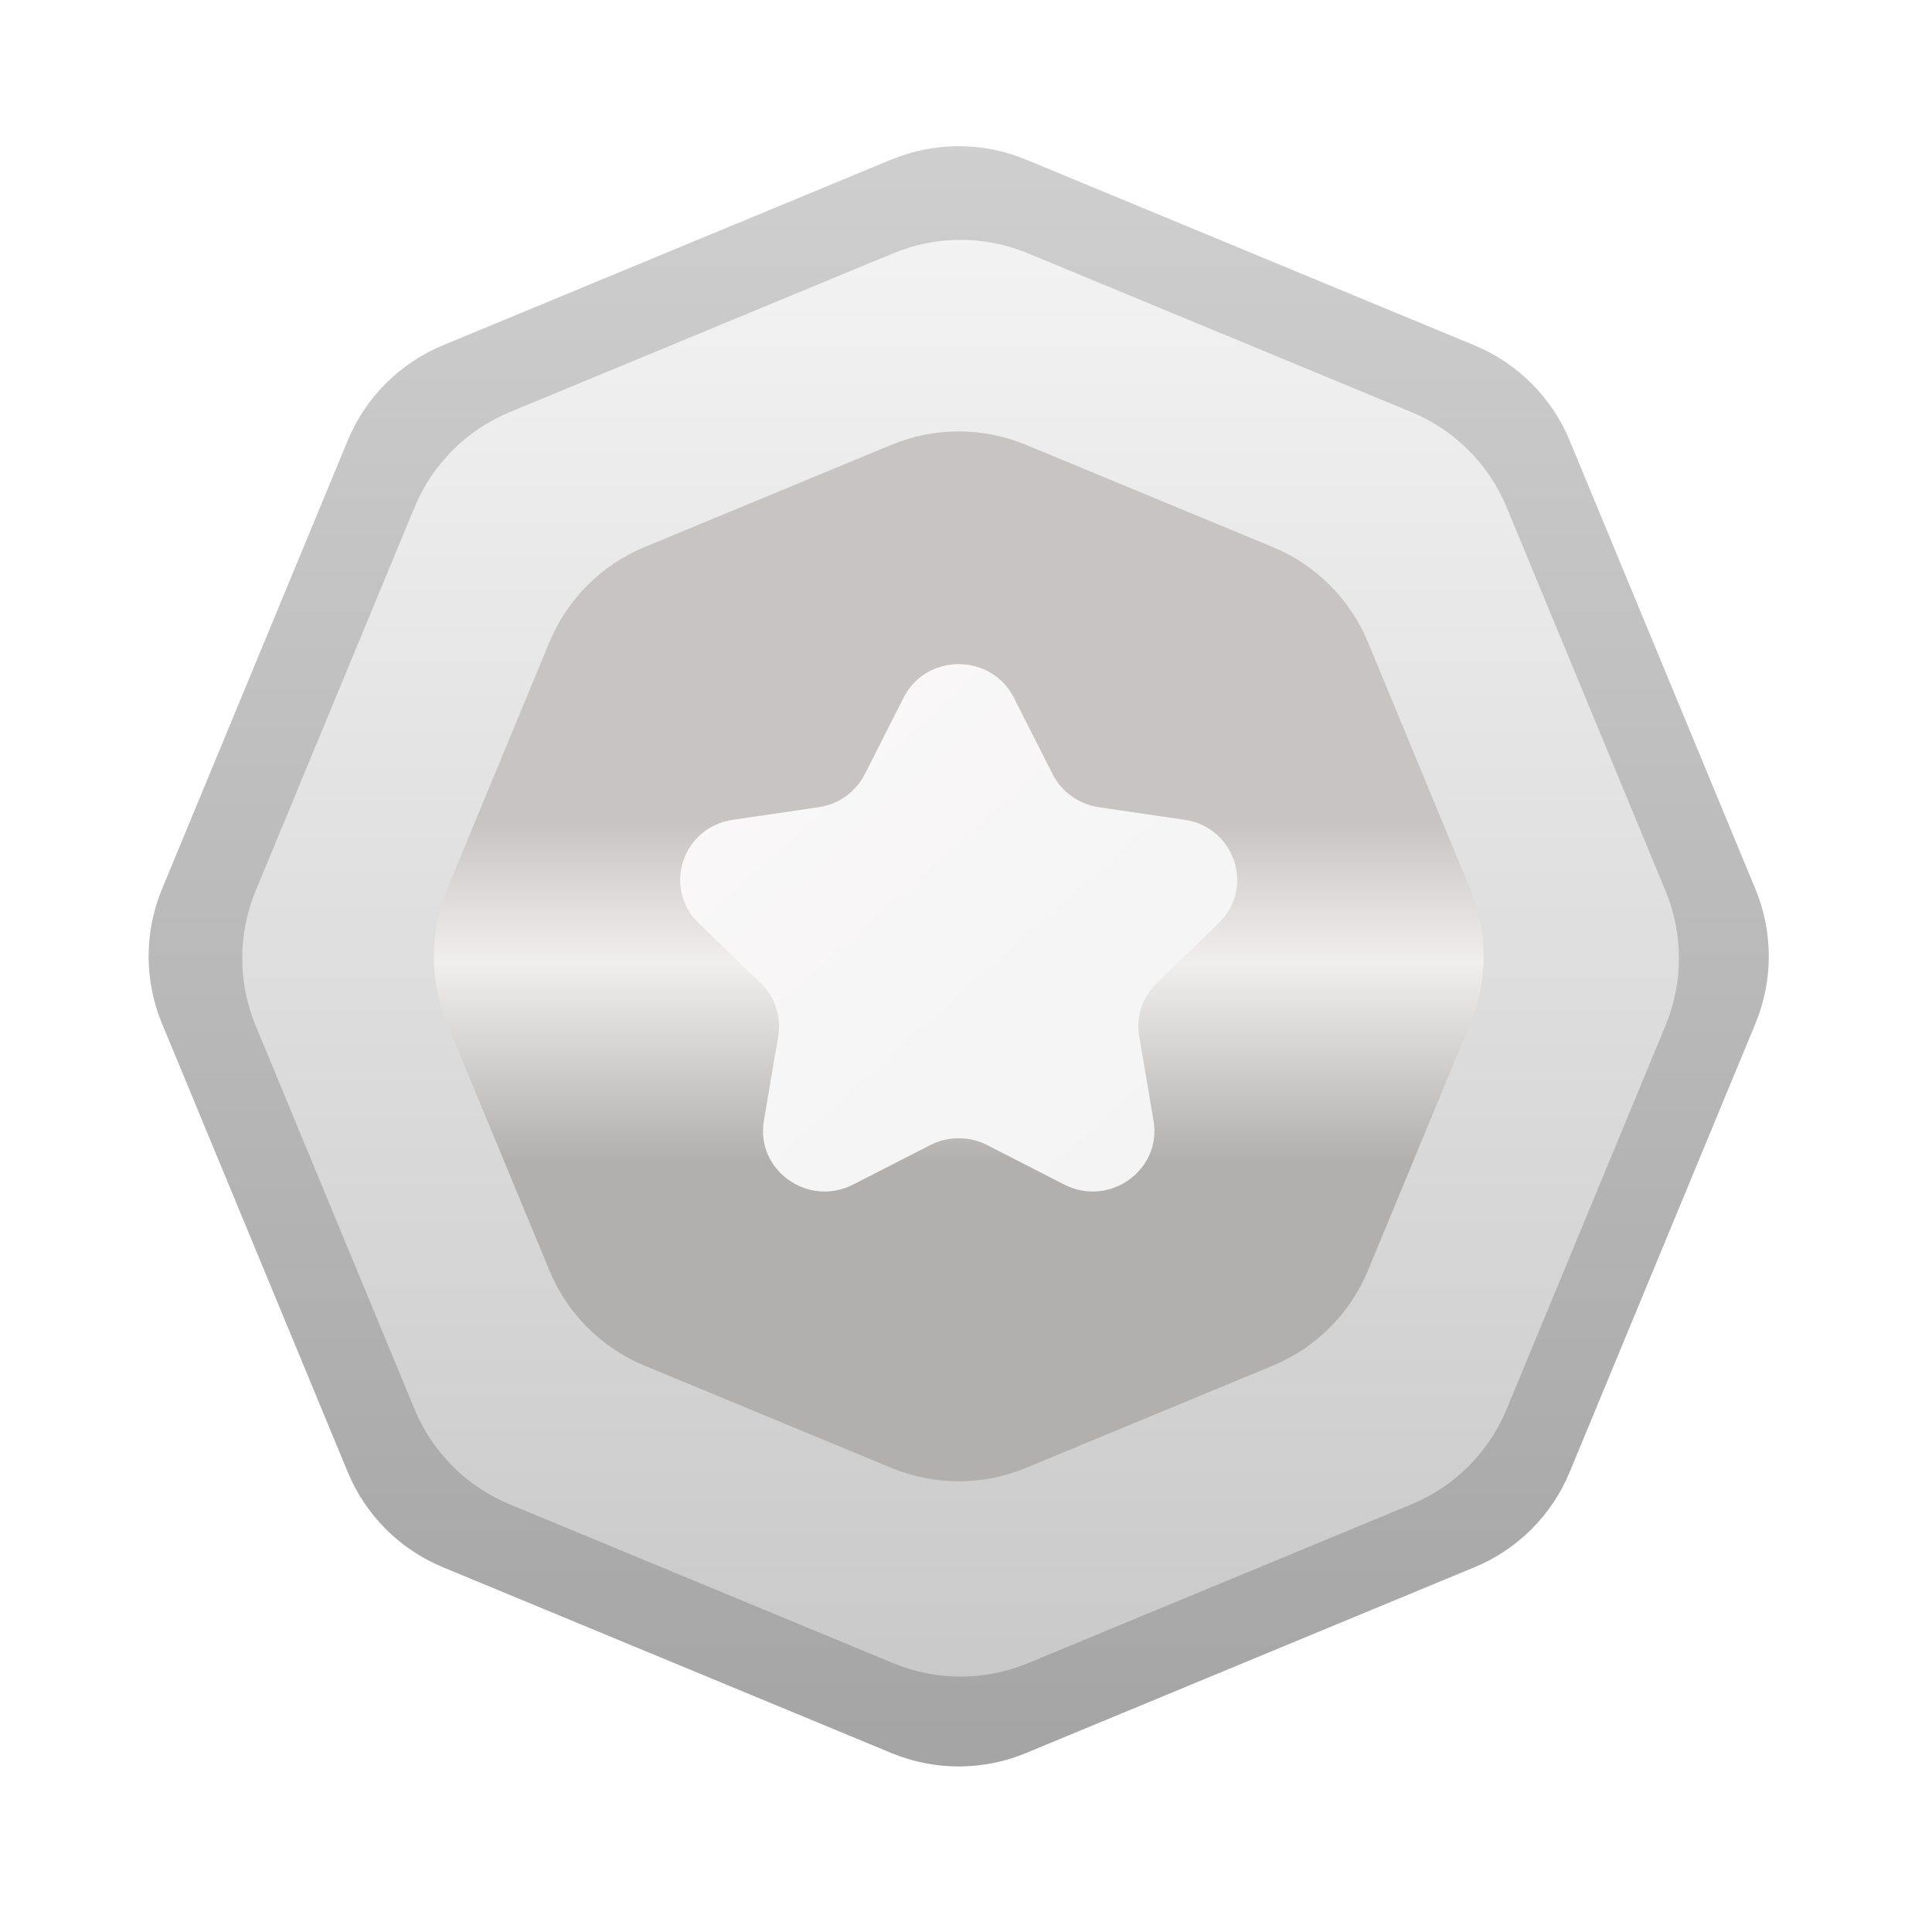
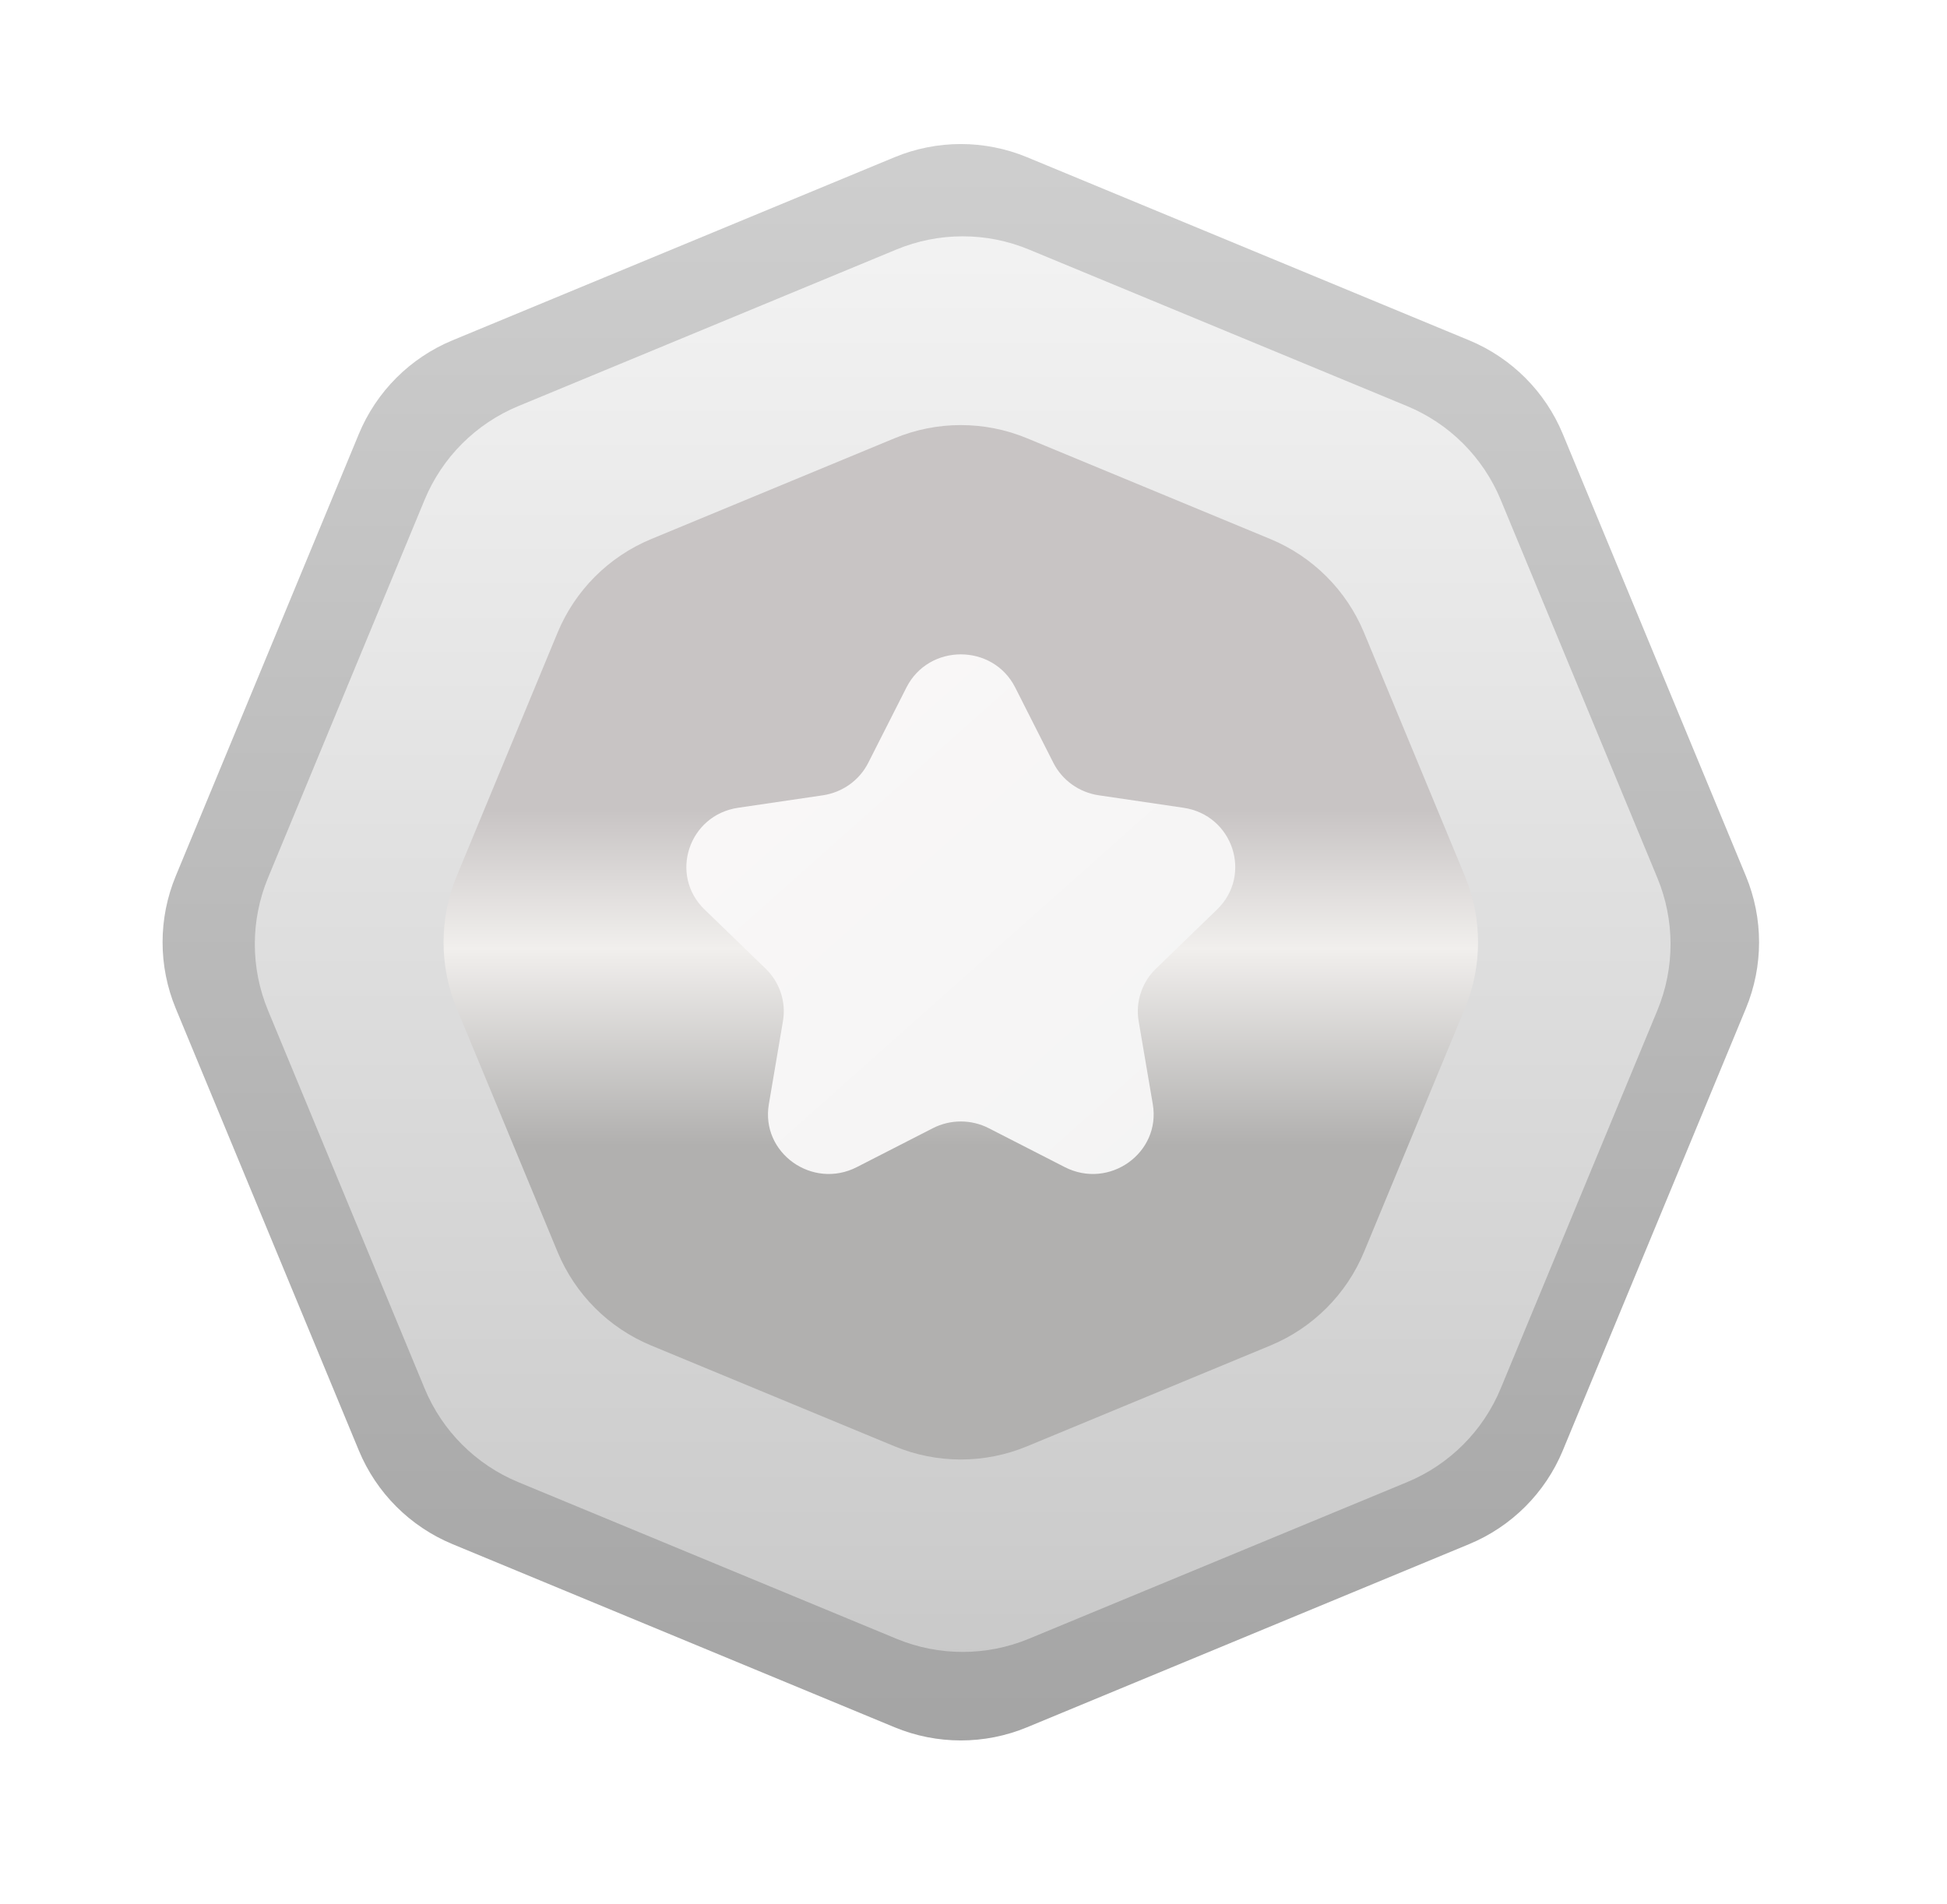
- <svg xmlns="http://www.w3.org/2000/svg" width="44" height="44" viewBox="0 0 44 44" fill="none">
-   <path fill="url(#a)" d="M20.303 3.634a4 4 0 0 1 3.062 0l10.217 4.232a4 4 0 0 1 2.165 2.165l4.232 10.218a4 4 0 0 1 0 3.061l-4.232 10.218a4 4 0 0 1-2.165 2.164l-10.217 4.233a4 4 0 0 1-3.062 0l-10.217-4.233a4 4 0 0 1-2.165-2.164L3.689 23.31a4 4 0 0 1 0-3.061L7.92 10.03a4 4 0 0 1 2.165-2.165l10.217-4.232Z" />
-   <path fill="url(#b)" d="M20.346 5.767a4 4 0 0 1 3.061 0l8.74 3.62a4 4 0 0 1 2.165 2.165l3.62 8.74a4 4 0 0 1 0 3.062l-3.62 8.74a4 4 0 0 1-2.164 2.165l-8.74 3.62a4 4 0 0 1-3.062 0l-8.74-3.62a4 4 0 0 1-2.165-2.165l-3.62-8.74a4 4 0 0 1 0-3.062l3.62-8.74a4 4 0 0 1 2.165-2.165l8.74-3.62Z" />
-   <path fill="url(#c)" d="M20.303 10.13a4 4 0 0 1 3.061 0l5.625 2.33a4 4 0 0 1 2.165 2.165l2.33 5.625a4 4 0 0 1 0 3.061l-2.33 5.625a4 4 0 0 1-2.165 2.165l-5.625 2.33a4 4 0 0 1-3.061 0l-5.625-2.33a4 4 0 0 1-2.165-2.165l-2.33-5.625a4 4 0 0 1 0-3.061l2.33-5.625a4 4 0 0 1 2.165-2.165l5.625-2.33Z" />
-   <path fill="url(#d)" d="m23.09 15.89.883 1.742c.204.404.597.684 1.05.751l1.956.288c1.146.168 1.603 1.554.776 2.354l-1.41 1.364a1.37 1.37 0 0 0-.4 1.214l.326 1.92c.191 1.125-1.006 1.981-2.035 1.454l-1.753-.898a1.425 1.425 0 0 0-1.298 0l-1.754.898c-1.028.527-2.226-.329-2.034-1.454l.326-1.92a1.37 1.37 0 0 0-.4-1.215l-1.411-1.364c-.827-.8-.37-2.185.777-2.353l1.956-.288a1.404 1.404 0 0 0 1.05-.75l.882-1.742c.517-1.021 1.997-1.021 2.514 0Z" />
+ <svg xmlns="http://www.w3.org/2000/svg" width="45" height="44" viewBox="0 0 45 44" fill="none">
+   <path d="M20.676 3.634C21.656 3.228 22.758 3.228 23.738 3.634L33.955 7.866C34.935 8.272 35.714 9.051 36.12 10.031L40.352 20.249C40.758 21.229 40.758 22.33 40.352 23.31L36.12 33.528C35.714 34.508 34.935 35.286 33.955 35.692L23.738 39.925C22.758 40.331 21.656 40.331 20.676 39.925L10.459 35.692C9.479 35.286 8.7 34.508 8.294 33.528L4.062 23.31C3.656 22.33 3.656 21.229 4.062 20.249L8.294 10.031C8.7 9.051 9.479 8.272 10.459 7.866L20.676 3.634Z" fill="url(#paint0_linear_1112_75839)" />
+   <path d="M20.719 5.767C21.699 5.361 22.8 5.361 23.78 5.767L32.521 9.387C33.501 9.793 34.279 10.572 34.685 11.552L38.306 20.292C38.712 21.272 38.712 22.373 38.306 23.354L34.685 32.094C34.279 33.074 33.501 33.853 32.521 34.259L23.78 37.879C22.8 38.285 21.699 38.285 20.719 37.879L11.979 34.259C10.999 33.853 10.22 33.074 9.814 32.094L6.194 23.354C5.788 22.373 5.788 21.272 6.194 20.292L9.814 11.552C10.22 10.572 10.999 9.793 11.979 9.387L20.719 5.767Z" fill="url(#paint1_linear_1112_75839)" />
+   <path d="M20.676 10.13C21.656 9.724 22.757 9.724 23.737 10.13L29.362 12.46C30.342 12.866 31.121 13.645 31.527 14.625L33.857 20.25C34.263 21.23 34.263 22.331 33.857 23.311L31.527 28.936C31.121 29.916 30.342 30.695 29.362 31.101L23.737 33.431C22.757 33.837 21.656 33.837 20.676 33.431L15.051 31.101C14.07 30.695 13.292 29.916 12.886 28.936L10.556 23.311C10.15 22.331 10.15 21.23 10.556 20.25L12.886 14.625C13.292 13.645 14.07 12.866 15.051 12.46L20.676 10.13Z" fill="url(#paint2_linear_1112_75839)" />
+   <path d="M23.464 15.891L24.346 17.633C24.551 18.036 24.942 18.316 25.396 18.383L27.352 18.671C28.498 18.839 28.955 20.225 28.128 21.024L26.718 22.389C26.391 22.705 26.242 23.158 26.317 23.603L26.644 25.523C26.835 26.648 25.638 27.504 24.609 26.977L22.855 26.079C22.449 25.87 21.965 25.87 21.558 26.079L19.804 26.977C18.776 27.504 17.578 26.648 17.77 25.523L18.096 23.603C18.172 23.158 18.022 22.705 17.695 22.389L16.285 21.024C15.458 20.225 15.916 18.839 17.062 18.671L19.018 18.383C19.471 18.316 19.863 18.036 20.067 17.633L20.95 15.891C21.467 14.87 22.947 14.87 23.464 15.891Z" fill="url(#paint3_linear_1112_75839)" />
  <defs>
-     <linearGradient id="a" x1="21.834" x2="21.834" y1="3" y2="40.559" gradientUnits="userSpaceOnUse">
+     <linearGradient id="paint0_linear_1112_75839" x1="22.207" y1="3" x2="22.207" y2="40.559" gradientUnits="userSpaceOnUse">
      <stop stop-color="#CFCFCF" />
      <stop offset="1" stop-color="#A4A4A4" />
    </linearGradient>
-     <linearGradient id="b" x1="21.877" x2="21.877" y1="5.133" y2="38.513" gradientUnits="userSpaceOnUse">
+     <linearGradient id="paint1_linear_1112_75839" x1="22.25" y1="5.133" x2="22.25" y2="38.513" gradientUnits="userSpaceOnUse">
      <stop stop-color="#F3F3F3" />
      <stop offset="1" stop-color="#C9C9C9" />
    </linearGradient>
-     <linearGradient id="c" x1="21.833" x2="21.833" y1="9.496" y2="34.065" gradientUnits="userSpaceOnUse">
-       <stop offset=".376" stop-color="#C8C4C4" />
-       <stop offset=".506" stop-color="#F1EFED" />
-       <stop offset=".691" stop-color="#B1B0AF" />
+     <linearGradient id="paint2_linear_1112_75839" x1="22.206" y1="9.496" x2="22.206" y2="34.065" gradientUnits="userSpaceOnUse">
+       <stop offset="0.376" stop-color="#C8C4C4" />
+       <stop offset="0.506" stop-color="#F1EFED" />
+       <stop offset="0.691" stop-color="#B1B0AF" />
    </linearGradient>
-     <linearGradient id="d" x1="17.863" x2="26.448" y1="17.545" y2="27.191" gradientUnits="userSpaceOnUse">
+     <linearGradient id="paint3_linear_1112_75839" x1="18.236" y1="17.545" x2="26.821" y2="27.191" gradientUnits="userSpaceOnUse">
      <stop stop-color="#F9F7F7" />
      <stop offset="1" stop-color="#F4F4F4" />
    </linearGradient>
  </defs>
</svg>
